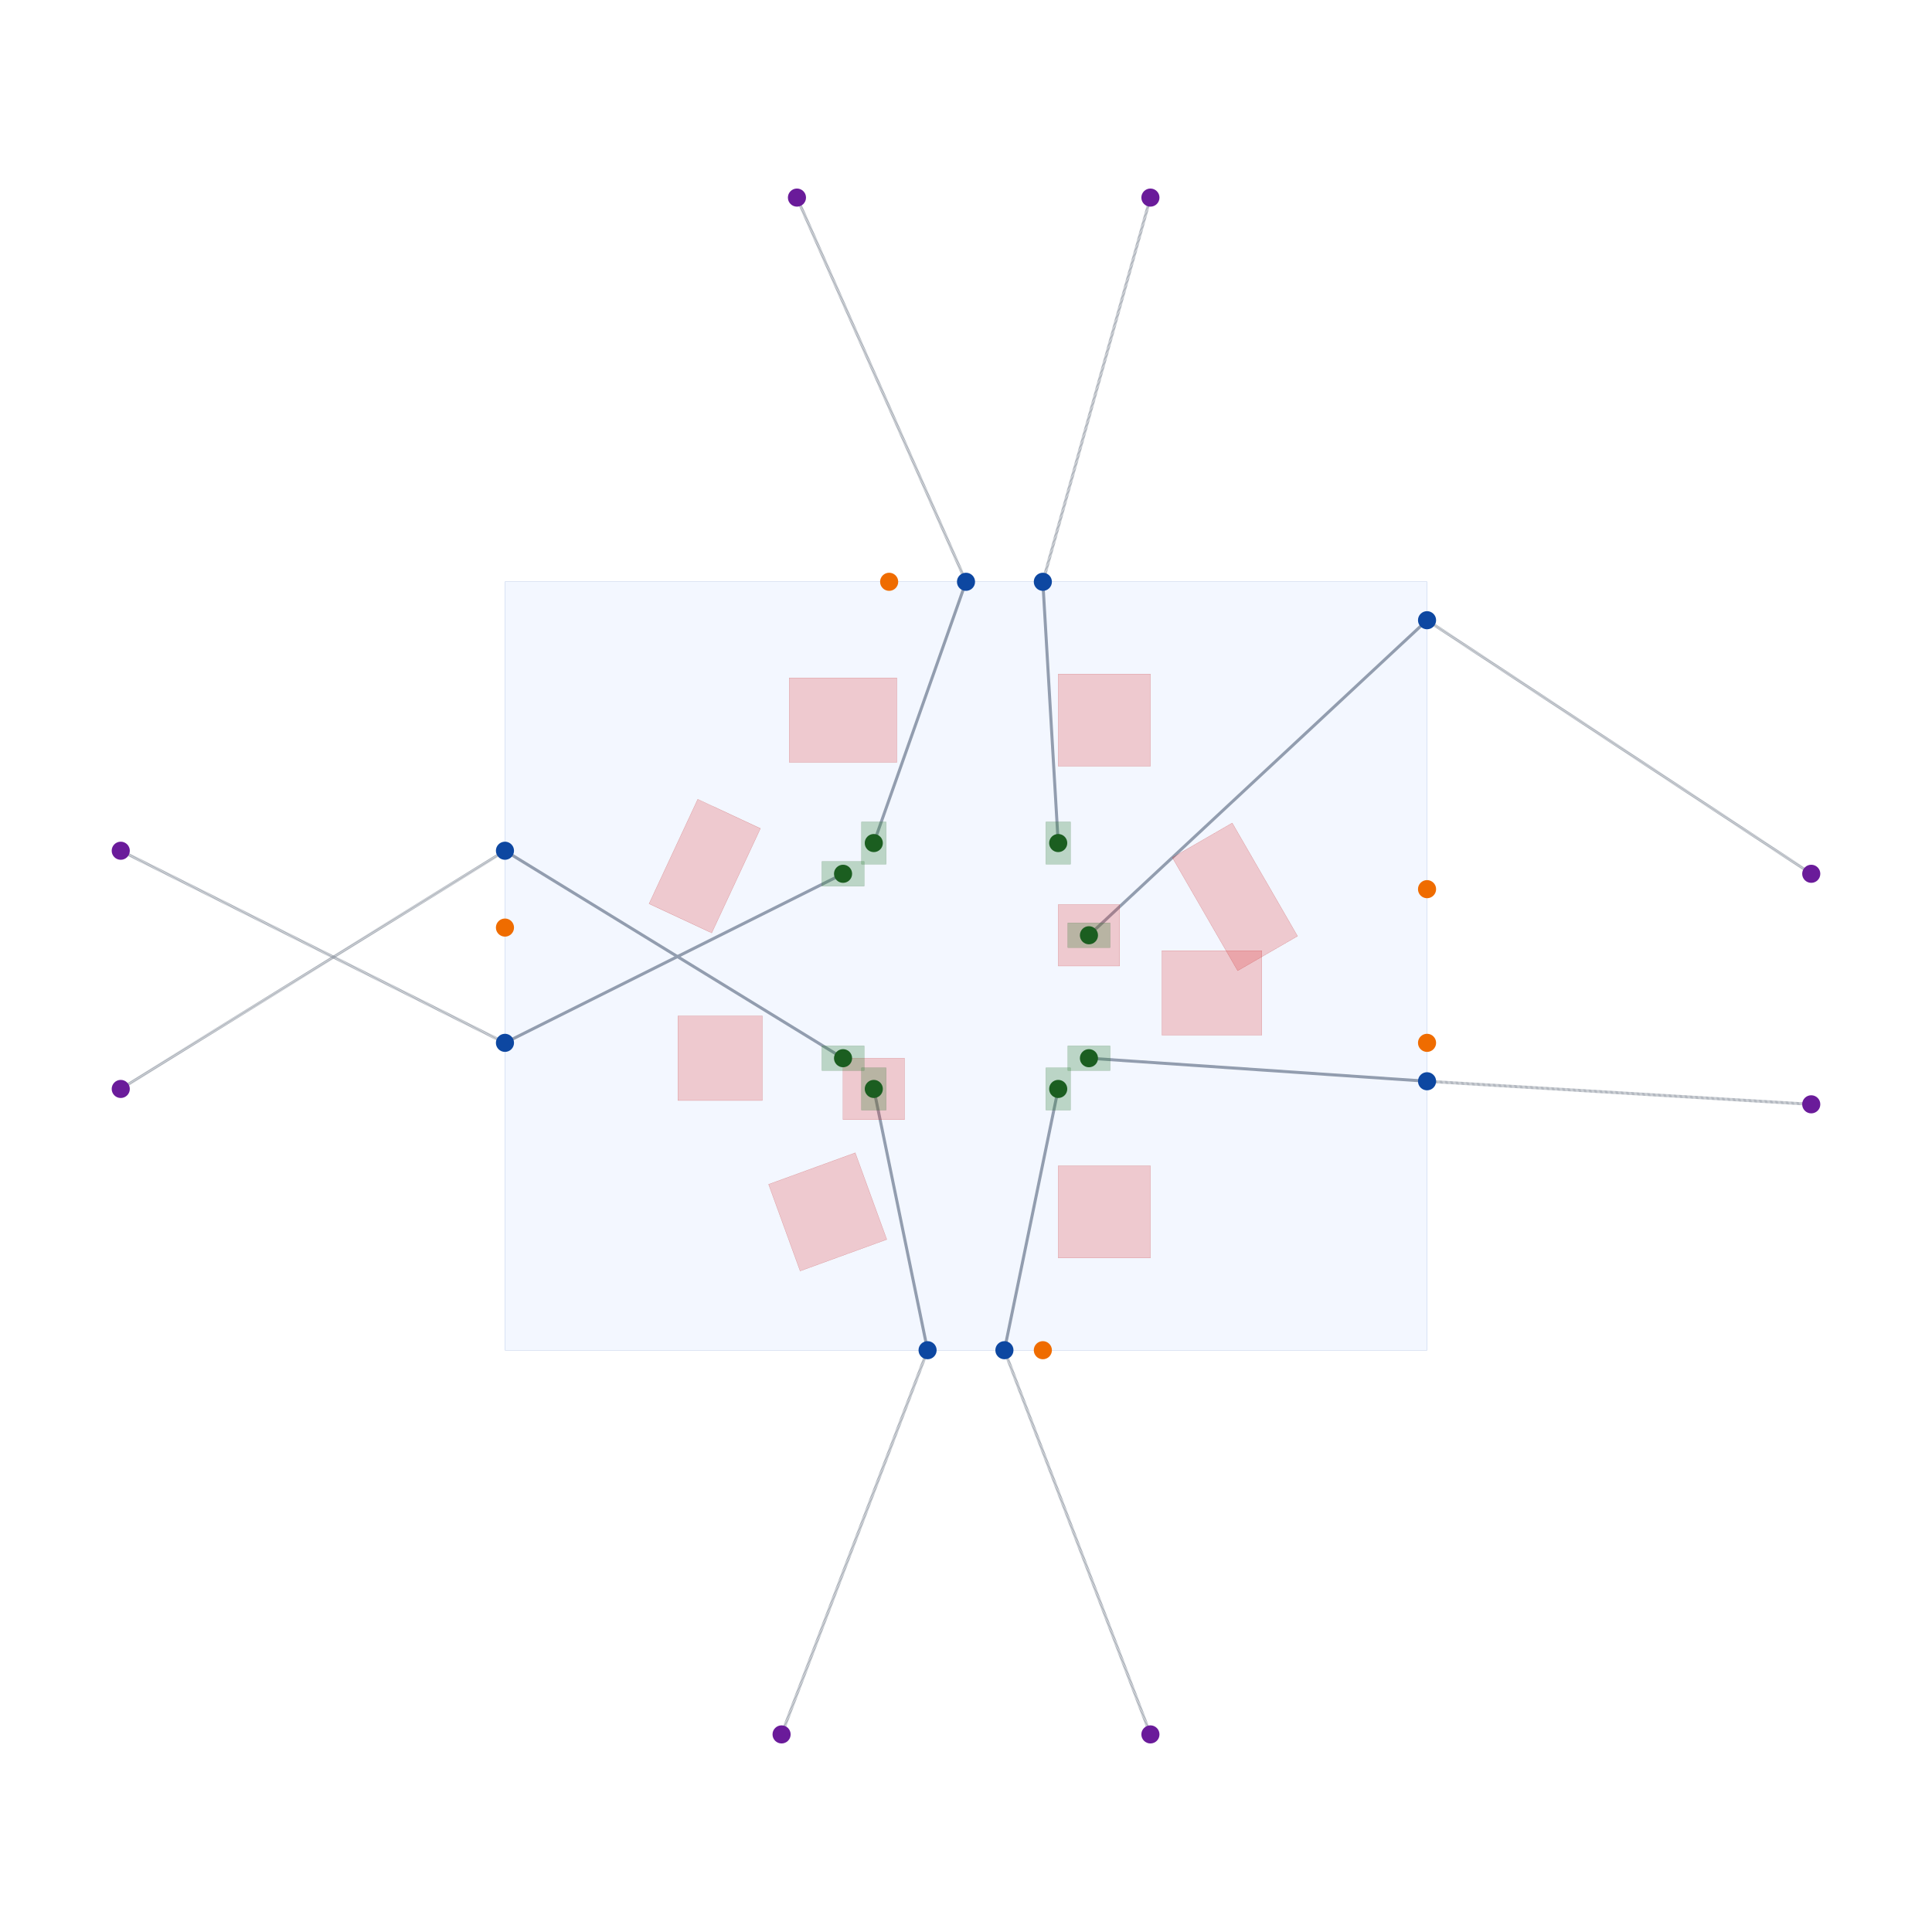
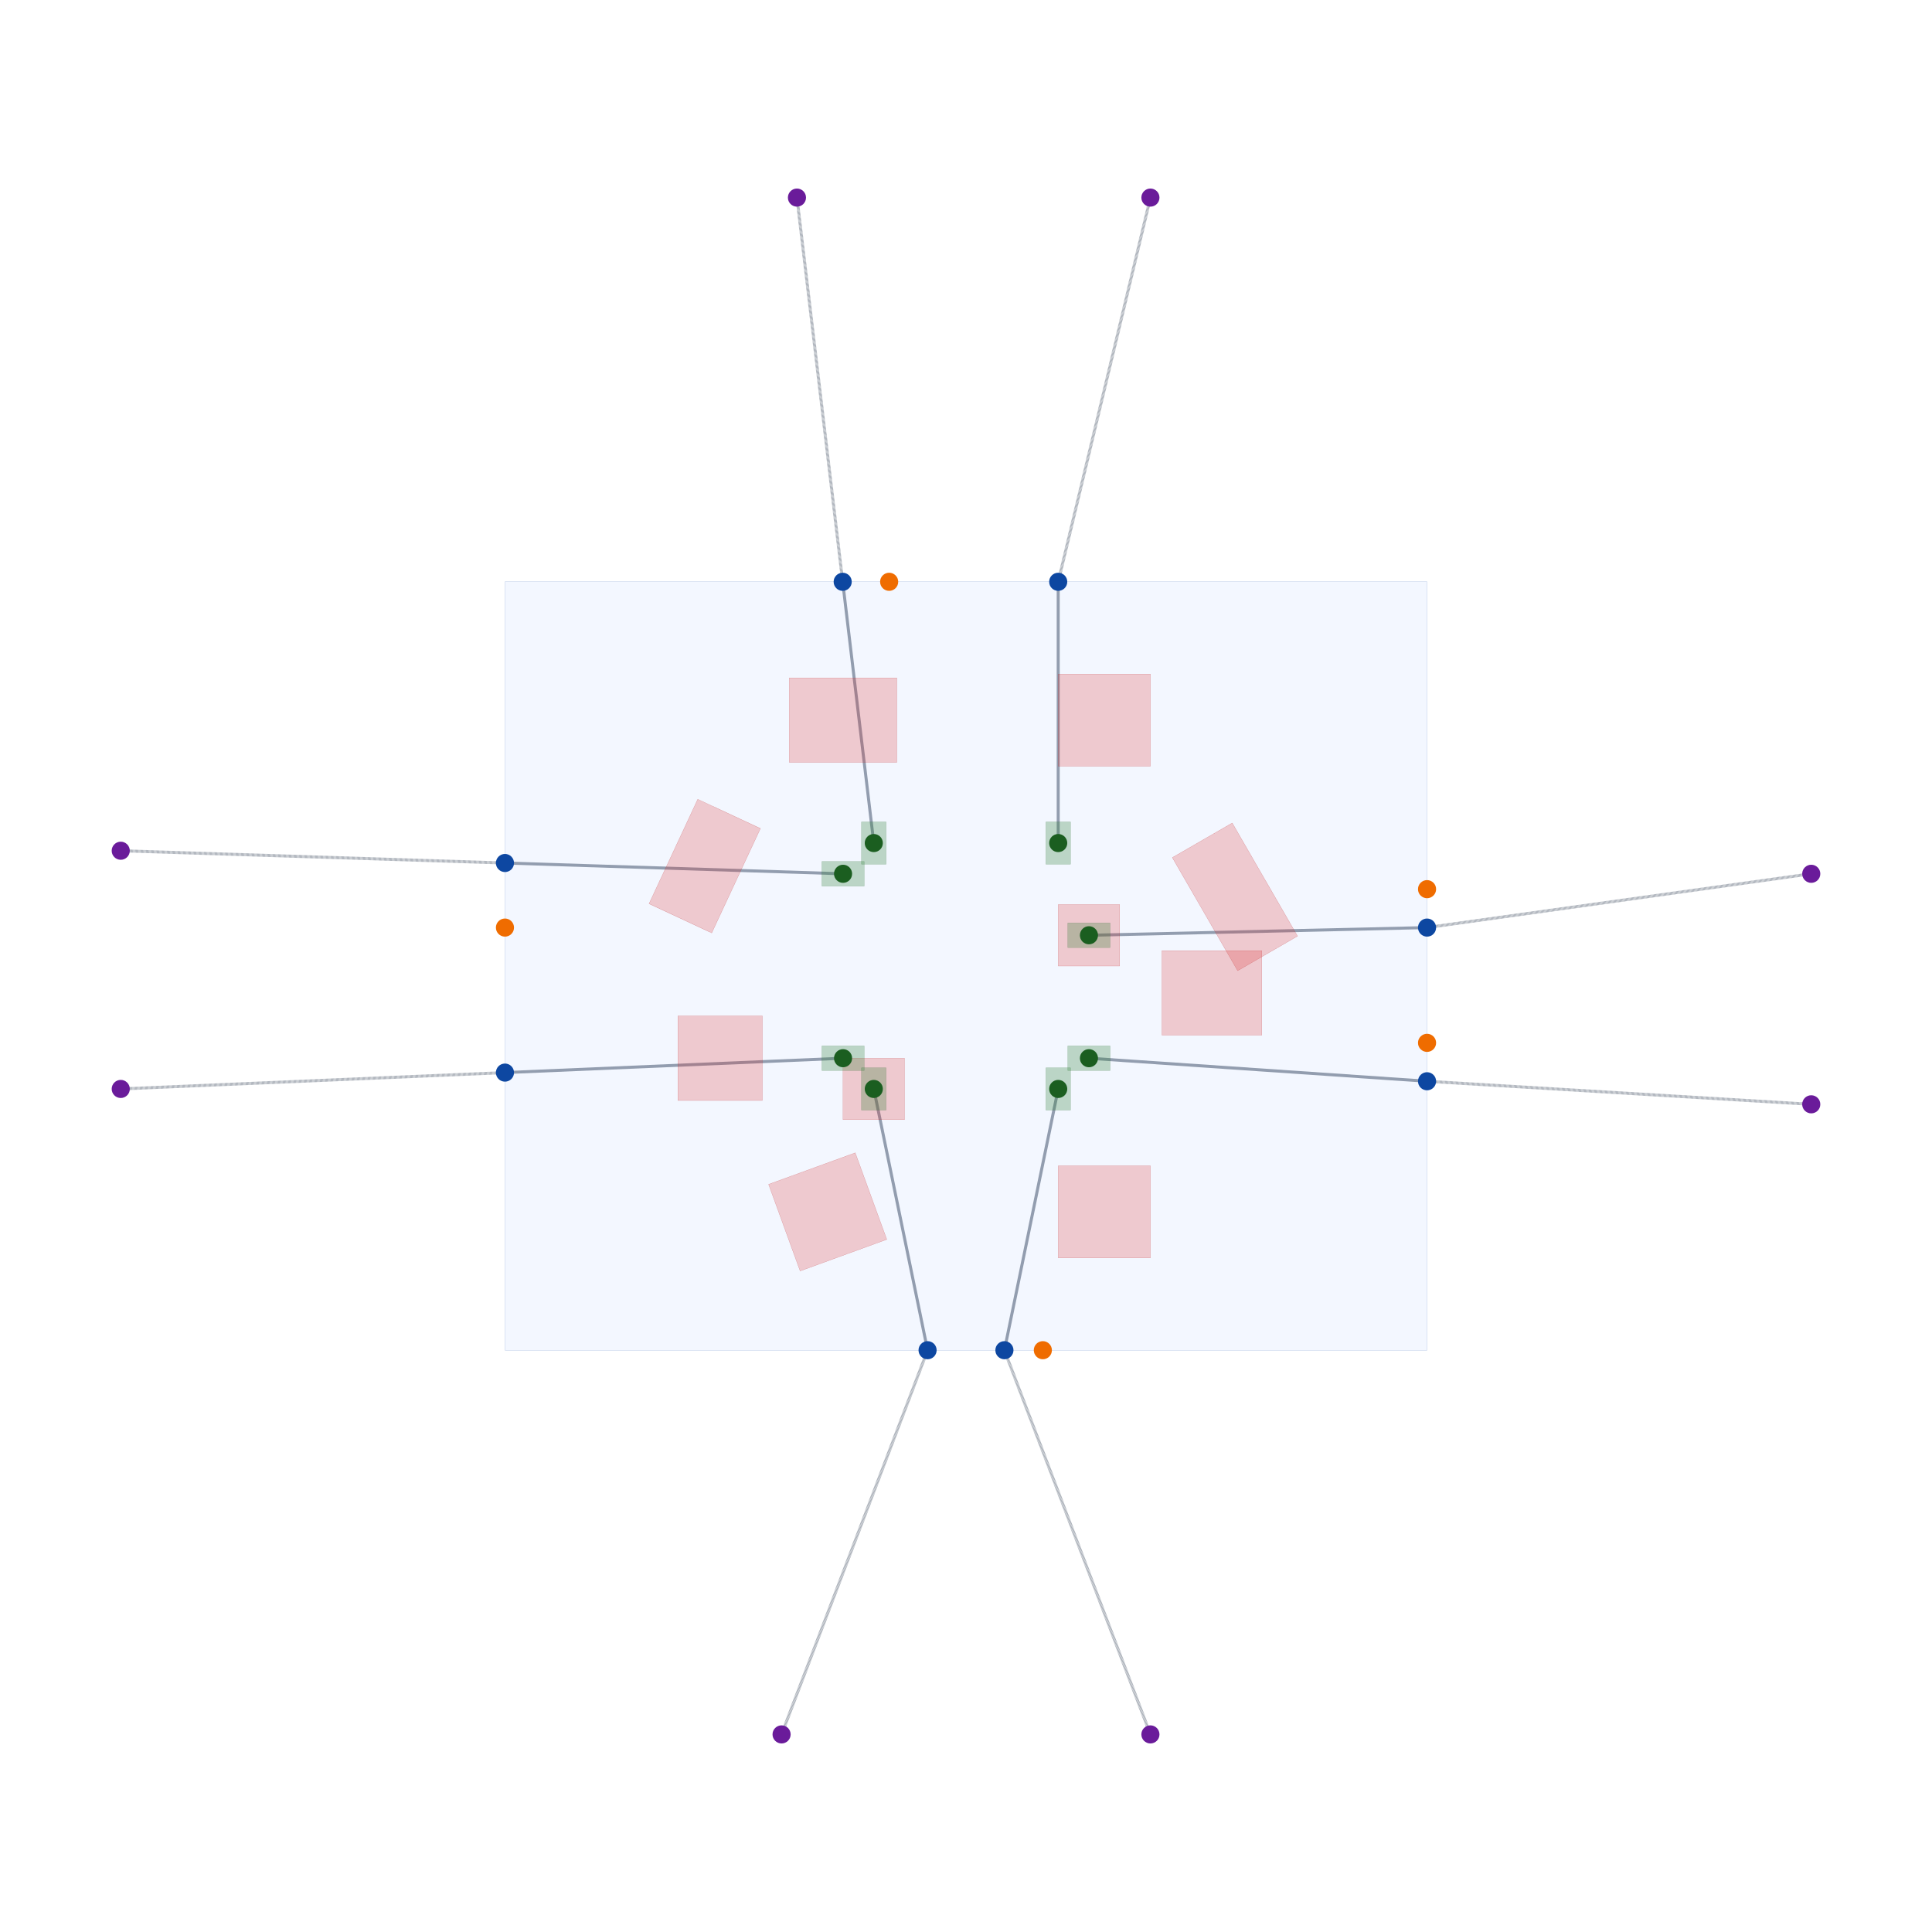
<svg xmlns="http://www.w3.org/2000/svg" width="640" height="640" viewBox="0 0 640 640">
  <rect width="100%" height="100%" fill="white" />
  <g>
    <polyline data-points="1.6,-1.2 6,-1.5" data-type="line" data-label="breakout segment source_trace_right_1" points="360.727,350.545 472.727,358.182" fill="none" stroke="#7e8794" stroke-width="1px" />
  </g>
  <g>
    <polyline data-points="6,-1.5 11,-1.8" data-type="line" data-label="target guide source_trace_right_1" points="472.727,358.182 600,365.818" fill="none" stroke="#7e8794" stroke-width="1px" stroke-dasharray="0.15 0.15" />
  </g>
  <g>
-     <polyline data-points="1.6,0.4 6,4.5" data-type="line" data-label="breakout segment source_trace_right_2" points="360.727,309.818 472.727,205.455" fill="none" stroke="#7e8794" stroke-width="1px" />
-   </g>
-   <g>
-     <polyline data-points="6,4.5 11,1.2" data-type="line" data-label="target guide source_trace_right_2" points="472.727,205.455 600,289.455" fill="none" stroke="#7e8794" stroke-width="1px" stroke-dasharray="0.15 0.15" />
-   </g>
-   <g>
-     <polyline data-points="-1.6,-1.2 -6,1.5" data-type="line" data-label="breakout segment source_trace_left_1" points="279.273,350.545 167.273,281.818" fill="none" stroke="#7e8794" stroke-width="1px" />
-   </g>
-   <g>
-     <polyline data-points="-6,1.5 -11,-1.6" data-type="line" data-label="target guide source_trace_left_1" points="167.273,281.818 40,360.727" fill="none" stroke="#7e8794" stroke-width="1px" stroke-dasharray="0.15 0.15" />
-   </g>
-   <g>
-     <polyline data-points="-1.6,1.2 -6,-1" data-type="line" data-label="breakout segment source_trace_left_2" points="279.273,289.455 167.273,345.455" fill="none" stroke="#7e8794" stroke-width="1px" />
-   </g>
-   <g>
-     <polyline data-points="-6,-1 -11,1.5" data-type="line" data-label="target guide source_trace_left_2" points="167.273,345.455 40,281.818" fill="none" stroke="#7e8794" stroke-width="1px" stroke-dasharray="0.15 0.15" />
-   </g>
-   <g>
-     <polyline data-points="-1.2,1.6 0,5" data-type="line" data-label="breakout segment source_trace_top_1" points="289.455,279.273 320,192.727" fill="none" stroke="#7e8794" stroke-width="1px" />
-   </g>
-   <g>
-     <polyline data-points="0,5 -2.2,10" data-type="line" data-label="target guide source_trace_top_1" points="320,192.727 264,65.455" fill="none" stroke="#7e8794" stroke-width="1px" stroke-dasharray="0.15 0.15" />
-   </g>
-   <g>
-     <polyline data-points="1.2,1.6 1,5" data-type="line" data-label="breakout segment source_trace_top_2" points="350.545,279.273 345.455,192.727" fill="none" stroke="#7e8794" stroke-width="1px" />
-   </g>
-   <g>
-     <polyline data-points="1,5 2.4,10" data-type="line" data-label="target guide source_trace_top_2" points="345.455,192.727 381.091,65.455" fill="none" stroke="#7e8794" stroke-width="1px" stroke-dasharray="0.15 0.15" />
+     <polyline data-points="1.6,0.4 6,0.5" data-type="line" data-label="breakout segment source_trace_right_2" points="360.727,309.818 472.727,307.273" fill="none" stroke="#7e8794" stroke-width="1px" />
+   </g>
+   <g>
+     <polyline data-points="6,0.5 11,1.2" data-type="line" data-label="target guide source_trace_right_2" points="472.727,307.273 600,289.455" fill="none" stroke="#7e8794" stroke-width="1px" stroke-dasharray="0.15 0.15" />
+   </g>
+   <g>
+     <polyline data-points="-1.6,-1.2 -6,-1.3872340425531915" data-type="line" data-label="breakout segment source_trace_left_1" points="279.273,350.545 167.273,355.311" fill="none" stroke="#7e8794" stroke-width="1px" />
+   </g>
+   <g>
+     <polyline data-points="-6,-1.3872340425531915 -11,-1.6" data-type="line" data-label="target guide source_trace_left_1" points="167.273,355.311 40,360.727" fill="none" stroke="#7e8794" stroke-width="1px" stroke-dasharray="0.15 0.15" />
+   </g>
+   <g>
+     <polyline data-points="-1.6,1.2 -6,1.3404255319148937" data-type="line" data-label="breakout segment source_trace_left_2" points="279.273,289.455 167.273,285.88" fill="none" stroke="#7e8794" stroke-width="1px" />
+   </g>
+   <g>
+     <polyline data-points="-6,1.3404255319148937 -11,1.5" data-type="line" data-label="target guide source_trace_left_2" points="167.273,285.88 40,281.818" fill="none" stroke="#7e8794" stroke-width="1px" stroke-dasharray="0.15 0.15" />
+   </g>
+   <g>
+     <polyline data-points="-1.2,1.6 -1.6047619047619048,5" data-type="line" data-label="breakout segment source_trace_top_1" points="289.455,279.273 279.152,192.727" fill="none" stroke="#7e8794" stroke-width="1px" />
+   </g>
+   <g>
+     <polyline data-points="-1.6047619047619048,5 -2.2,10" data-type="line" data-label="target guide source_trace_top_1" points="279.152,192.727 264,65.455" fill="none" stroke="#7e8794" stroke-width="1px" stroke-dasharray="0.15 0.15" />
+   </g>
+   <g>
+     <polyline data-points="1.2,1.6 1.2,5" data-type="line" data-label="breakout segment source_trace_top_2" points="350.545,279.273 350.545,192.727" fill="none" stroke="#7e8794" stroke-width="1px" />
+   </g>
+   <g>
+     <polyline data-points="1.2,5 2.4,10" data-type="line" data-label="target guide source_trace_top_2" points="350.545,192.727 381.091,65.455" fill="none" stroke="#7e8794" stroke-width="1px" stroke-dasharray="0.15 0.15" />
  </g>
  <g>
    <polyline data-points="-1.2,-1.6 -0.5,-5" data-type="line" data-label="breakout segment source_trace_bottom_1" points="289.455,360.727 307.273,447.273" fill="none" stroke="#7e8794" stroke-width="1px" />
  </g>
  <g>
    <polyline data-points="-0.5,-5 -2.4,-10" data-type="line" data-label="target guide source_trace_bottom_1" points="307.273,447.273 258.909,574.545" fill="none" stroke="#7e8794" stroke-width="1px" stroke-dasharray="0.15 0.15" />
  </g>
  <g>
    <polyline data-points="1.2,-1.6 0.5,-5" data-type="line" data-label="breakout segment source_trace_bottom_2" points="350.545,360.727 332.727,447.273" fill="none" stroke="#7e8794" stroke-width="1px" />
  </g>
  <g>
    <polyline data-points="0.5,-5 2.4,-10" data-type="line" data-label="target guide source_trace_bottom_2" points="332.727,447.273 381.091,574.545" fill="none" stroke="#7e8794" stroke-width="1px" stroke-dasharray="0.15 0.15" />
  </g>
  <g>
    <rect data-type="rect" data-label="breakout bounds" data-x="0" data-y="0" x="167.273" y="192.727" width="305.455" height="254.545" fill="rgba(210, 225, 255, 0.25)" stroke="#315fba" stroke-width="0.039" />
  </g>
  <g>
    <rect data-type="rect" data-label="right lower blocking pad" data-x="3.2" data-y="-0.35" x="384.909" y="314.909" width="33.091" height="28" fill="rgba(220, 38, 38, 0.22)" stroke="#b91c1c" stroke-width="0.039" />
  </g>
  <g>
    <rect data-type="rect" data-label="right rotated blocking pad" data-x="3.5" data-y="0.9" data-ccw-rotation-degrees="30" x="397.636" y="275.455" width="22.909" height="43.273" fill="rgba(220, 38, 38, 0.22)" stroke="#b91c1c" stroke-width="0.039" transform="rotate(-30 409.0909 297.0909)" />
  </g>
  <g>
    <rect data-type="rect" data-label="left lower blocking pad" data-x="-3.2" data-y="-1.2" x="224.545" y="336.545" width="28" height="28" fill="rgba(220, 38, 38, 0.22)" stroke="#b91c1c" stroke-width="0.039" />
  </g>
  <g>
    <rect data-type="rect" data-label="left rotated blocking pad" data-x="-3.4" data-y="1.3" data-ccw-rotation-degrees="-25" x="222" y="267.818" width="22.909" height="38.182" fill="rgba(220, 38, 38, 0.22)" stroke="#b91c1c" stroke-width="0.039" transform="rotate(25 233.4545 286.9091)" />
  </g>
  <g>
    <rect data-type="rect" data-label="top left blocking pad" data-x="-1.6" data-y="3.2" x="261.455" y="224.545" width="35.636" height="28" fill="rgba(220, 38, 38, 0.22)" stroke="#b91c1c" stroke-width="0.039" />
  </g>
  <g>
    <rect data-type="rect" data-label="top right blocking pad" data-x="1.8" data-y="3.2" x="350.545" y="223.273" width="30.545" height="30.545" fill="rgba(220, 38, 38, 0.22)" stroke="#b91c1c" stroke-width="0.039" />
  </g>
  <g>
    <rect data-type="rect" data-label="bottom left rotated blocking pad" data-x="-1.8" data-y="-3.2" data-ccw-rotation-degrees="20" x="258.909" y="386.182" width="30.545" height="30.545" fill="rgba(220, 38, 38, 0.22)" stroke="#b91c1c" stroke-width="0.039" transform="rotate(-20 274.1818 401.4545)" />
  </g>
  <g>
    <rect data-type="rect" data-label="bottom right blocking pad" data-x="1.8" data-y="-3.2" x="350.545" y="386.182" width="30.545" height="30.545" fill="rgba(220, 38, 38, 0.22)" stroke="#b91c1c" stroke-width="0.039" />
  </g>
  <g>
    <rect data-type="rect" data-label="right self pad" data-x="1.6" data-y="0.4" x="350.545" y="299.636" width="20.364" height="20.364" fill="rgba(220, 38, 38, 0.22)" stroke="#b91c1c" stroke-width="0.039" />
  </g>
  <g>
    <rect data-type="rect" data-label="bottom self pad" data-x="-1.2" data-y="-1.6" x="279.273" y="350.545" width="20.364" height="20.364" fill="rgba(220, 38, 38, 0.22)" stroke="#b91c1c" stroke-width="0.039" />
  </g>
  <g>
    <rect data-type="rect" data-label="inside pad source_port_right_1" data-x="1.6" data-y="-1.2" x="353.727" y="346.473" width="14" height="8.145" fill="rgba(46, 125, 50, 0.28)" stroke="#1b5e20" stroke-width="0.039" />
  </g>
  <g>
    <rect data-type="rect" data-label="inside pad source_port_right_3" data-x="1.6" data-y="0.4" x="353.727" y="305.745" width="14" height="8.145" fill="rgba(46, 125, 50, 0.28)" stroke="#1b5e20" stroke-width="0.039" />
  </g>
  <g>
    <rect data-type="rect" data-label="inside pad source_port_left_1" data-x="-1.6" data-y="-1.2" x="272.273" y="346.473" width="14" height="8.145" fill="rgba(46, 125, 50, 0.28)" stroke="#1b5e20" stroke-width="0.039" />
  </g>
  <g>
    <rect data-type="rect" data-label="inside pad source_port_left_4" data-x="-1.6" data-y="1.2" x="272.273" y="285.382" width="14" height="8.145" fill="rgba(46, 125, 50, 0.28)" stroke="#1b5e20" stroke-width="0.039" />
  </g>
  <g>
    <rect data-type="rect" data-label="inside pad source_port_top_1" data-x="-1.2" data-y="1.6" x="285.382" y="272.273" width="8.145" height="14" fill="rgba(46, 125, 50, 0.28)" stroke="#1b5e20" stroke-width="0.039" />
  </g>
  <g>
    <rect data-type="rect" data-label="inside pad source_port_top_4" data-x="1.2" data-y="1.6" x="346.473" y="272.273" width="8.145" height="14" fill="rgba(46, 125, 50, 0.28)" stroke="#1b5e20" stroke-width="0.039" />
  </g>
  <g>
    <rect data-type="rect" data-label="inside pad source_port_bottom_1" data-x="-1.2" data-y="-1.6" x="285.382" y="353.727" width="8.145" height="14" fill="rgba(46, 125, 50, 0.28)" stroke="#1b5e20" stroke-width="0.039" />
  </g>
  <g>
    <rect data-type="rect" data-label="inside pad source_port_bottom_4" data-x="1.2" data-y="-1.6" x="346.473" y="353.727" width="8.145" height="14" fill="rgba(46, 125, 50, 0.28)" stroke="#1b5e20" stroke-width="0.039" />
  </g>
  <g>
    <circle data-type="point" data-label="inside pad source_port_right_1" data-x="1.6" data-y="-1.2" cx="360.727" cy="350.545" r="3" fill="#1b5e20" />
  </g>
  <g>
    <circle data-type="point" data-label="inside pad source_port_right_3" data-x="1.6" data-y="0.4" cx="360.727" cy="309.818" r="3" fill="#1b5e20" />
  </g>
  <g>
    <circle data-type="point" data-label="inside pad source_port_left_1" data-x="-1.6" data-y="-1.2" cx="279.273" cy="350.545" r="3" fill="#1b5e20" />
  </g>
  <g>
    <circle data-type="point" data-label="inside pad source_port_left_4" data-x="-1.6" data-y="1.2" cx="279.273" cy="289.455" r="3" fill="#1b5e20" />
  </g>
  <g>
    <circle data-type="point" data-label="inside pad source_port_top_1" data-x="-1.2" data-y="1.6" cx="289.455" cy="279.273" r="3" fill="#1b5e20" />
  </g>
  <g>
    <circle data-type="point" data-label="inside pad source_port_top_4" data-x="1.2" data-y="1.6" cx="350.545" cy="279.273" r="3" fill="#1b5e20" />
  </g>
  <g>
    <circle data-type="point" data-label="inside pad source_port_bottom_1" data-x="-1.2" data-y="-1.6" cx="289.455" cy="360.727" r="3" fill="#1b5e20" />
  </g>
  <g>
    <circle data-type="point" data-label="inside pad source_port_bottom_4" data-x="1.2" data-y="-1.6" cx="350.545" cy="360.727" r="3" fill="#1b5e20" />
  </g>
  <g>
    <circle data-type="point" data-label="outside target source_port_header_right_1" data-x="11" data-y="-1.8" cx="600" cy="365.818" r="3" fill="#6a1b9a" />
  </g>
  <g>
    <circle data-type="point" data-label="outside target source_port_header_right_2" data-x="11" data-y="1.2" cx="600" cy="289.455" r="3" fill="#6a1b9a" />
  </g>
  <g>
    <circle data-type="point" data-label="outside target source_port_header_left_1" data-x="-11" data-y="-1.6" cx="40" cy="360.727" r="3" fill="#6a1b9a" />
  </g>
  <g>
    <circle data-type="point" data-label="outside target source_port_header_left_2" data-x="-11" data-y="1.5" cx="40" cy="281.818" r="3" fill="#6a1b9a" />
  </g>
  <g>
    <circle data-type="point" data-label="outside target source_port_header_top_1" data-x="-2.2" data-y="10" cx="264" cy="65.455" r="3" fill="#6a1b9a" />
  </g>
  <g>
    <circle data-type="point" data-label="outside target source_port_header_top_2" data-x="2.4" data-y="10" cx="381.091" cy="65.455" r="3" fill="#6a1b9a" />
  </g>
  <g>
    <circle data-type="point" data-label="outside target source_port_header_bottom_1" data-x="-2.4" data-y="-10" cx="258.909" cy="574.545" r="3" fill="#6a1b9a" />
  </g>
  <g>
    <circle data-type="point" data-label="outside target source_port_header_bottom_2" data-x="2.4" data-y="-10" cx="381.091" cy="574.545" r="3" fill="#6a1b9a" />
  </g>
  <g>
    <circle data-type="point" data-label="selected breakout source_port_right_1" data-x="6" data-y="-1.5" cx="472.727" cy="358.182" r="3" fill="#0d47a1" />
  </g>
  <g>
-     <circle data-type="point" data-label="selected breakout source_port_right_3" data-x="6" data-y="4.5" cx="472.727" cy="205.455" r="3" fill="#0d47a1" />
-   </g>
-   <g>
-     <circle data-type="point" data-label="selected breakout source_port_left_1" data-x="-6" data-y="1.5" cx="167.273" cy="281.818" r="3" fill="#0d47a1" />
-   </g>
-   <g>
-     <circle data-type="point" data-label="selected breakout source_port_left_4" data-x="-6" data-y="-1" cx="167.273" cy="345.455" r="3" fill="#0d47a1" />
-   </g>
-   <g>
-     <circle data-type="point" data-label="selected breakout source_port_top_1" data-x="0" data-y="5" cx="320" cy="192.727" r="3" fill="#0d47a1" />
-   </g>
-   <g>
-     <circle data-type="point" data-label="selected breakout source_port_top_4" data-x="1" data-y="5" cx="345.455" cy="192.727" r="3" fill="#0d47a1" />
+     <circle data-type="point" data-label="selected breakout source_port_right_3" data-x="6" data-y="0.5" cx="472.727" cy="307.273" r="3" fill="#0d47a1" />
+   </g>
+   <g>
+     <circle data-type="point" data-label="selected breakout source_port_left_1" data-x="-6" data-y="-1.3872340425531915" cx="167.273" cy="355.311" r="3" fill="#0d47a1" />
+   </g>
+   <g>
+     <circle data-type="point" data-label="selected breakout source_port_left_4" data-x="-6" data-y="1.3404255319148937" cx="167.273" cy="285.88" r="3" fill="#0d47a1" />
+   </g>
+   <g>
+     <circle data-type="point" data-label="selected breakout source_port_top_1" data-x="-1.6047619047619048" data-y="5" cx="279.152" cy="192.727" r="3" fill="#0d47a1" />
+   </g>
+   <g>
+     <circle data-type="point" data-label="selected breakout source_port_top_4" data-x="1.2" data-y="5" cx="350.545" cy="192.727" r="3" fill="#0d47a1" />
  </g>
  <g>
    <circle data-type="point" data-label="selected breakout source_port_bottom_1" data-x="-0.5" data-y="-5" cx="307.273" cy="447.273" r="3" fill="#0d47a1" />
  </g>
  <g>
    <circle data-type="point" data-label="selected breakout source_port_bottom_4" data-x="0.5" data-y="-5" cx="332.727" cy="447.273" r="3" fill="#0d47a1" />
  </g>
  <g>
    <circle data-type="point" data-label="pre-existing breakout point" data-x="6" data-y="-1" cx="472.727" cy="345.455" r="3" fill="#ef6c00" />
  </g>
  <g>
    <circle data-type="point" data-label="pre-existing breakout point" data-x="6" data-y="1" cx="472.727" cy="294.545" r="3" fill="#ef6c00" />
  </g>
  <g>
    <circle data-type="point" data-label="pre-existing breakout point" data-x="-6" data-y="0.5" cx="167.273" cy="307.273" r="3" fill="#ef6c00" />
  </g>
  <g>
    <circle data-type="point" data-label="pre-existing breakout point" data-x="-1" data-y="5" cx="294.545" cy="192.727" r="3" fill="#ef6c00" />
  </g>
  <g>
    <circle data-type="point" data-label="pre-existing breakout point" data-x="1" data-y="-5" cx="345.455" cy="447.273" r="3" fill="#ef6c00" />
  </g>
  <g id="crosshair" style="display: none">
    <line id="crosshair-h" y1="0" y2="640" stroke="#666" stroke-width="0.5" />
    <line id="crosshair-v" x1="0" x2="640" stroke="#666" stroke-width="0.5" />
    <text id="coordinates" font-family="monospace" font-size="12" fill="#666" />
  </g>
</svg>
